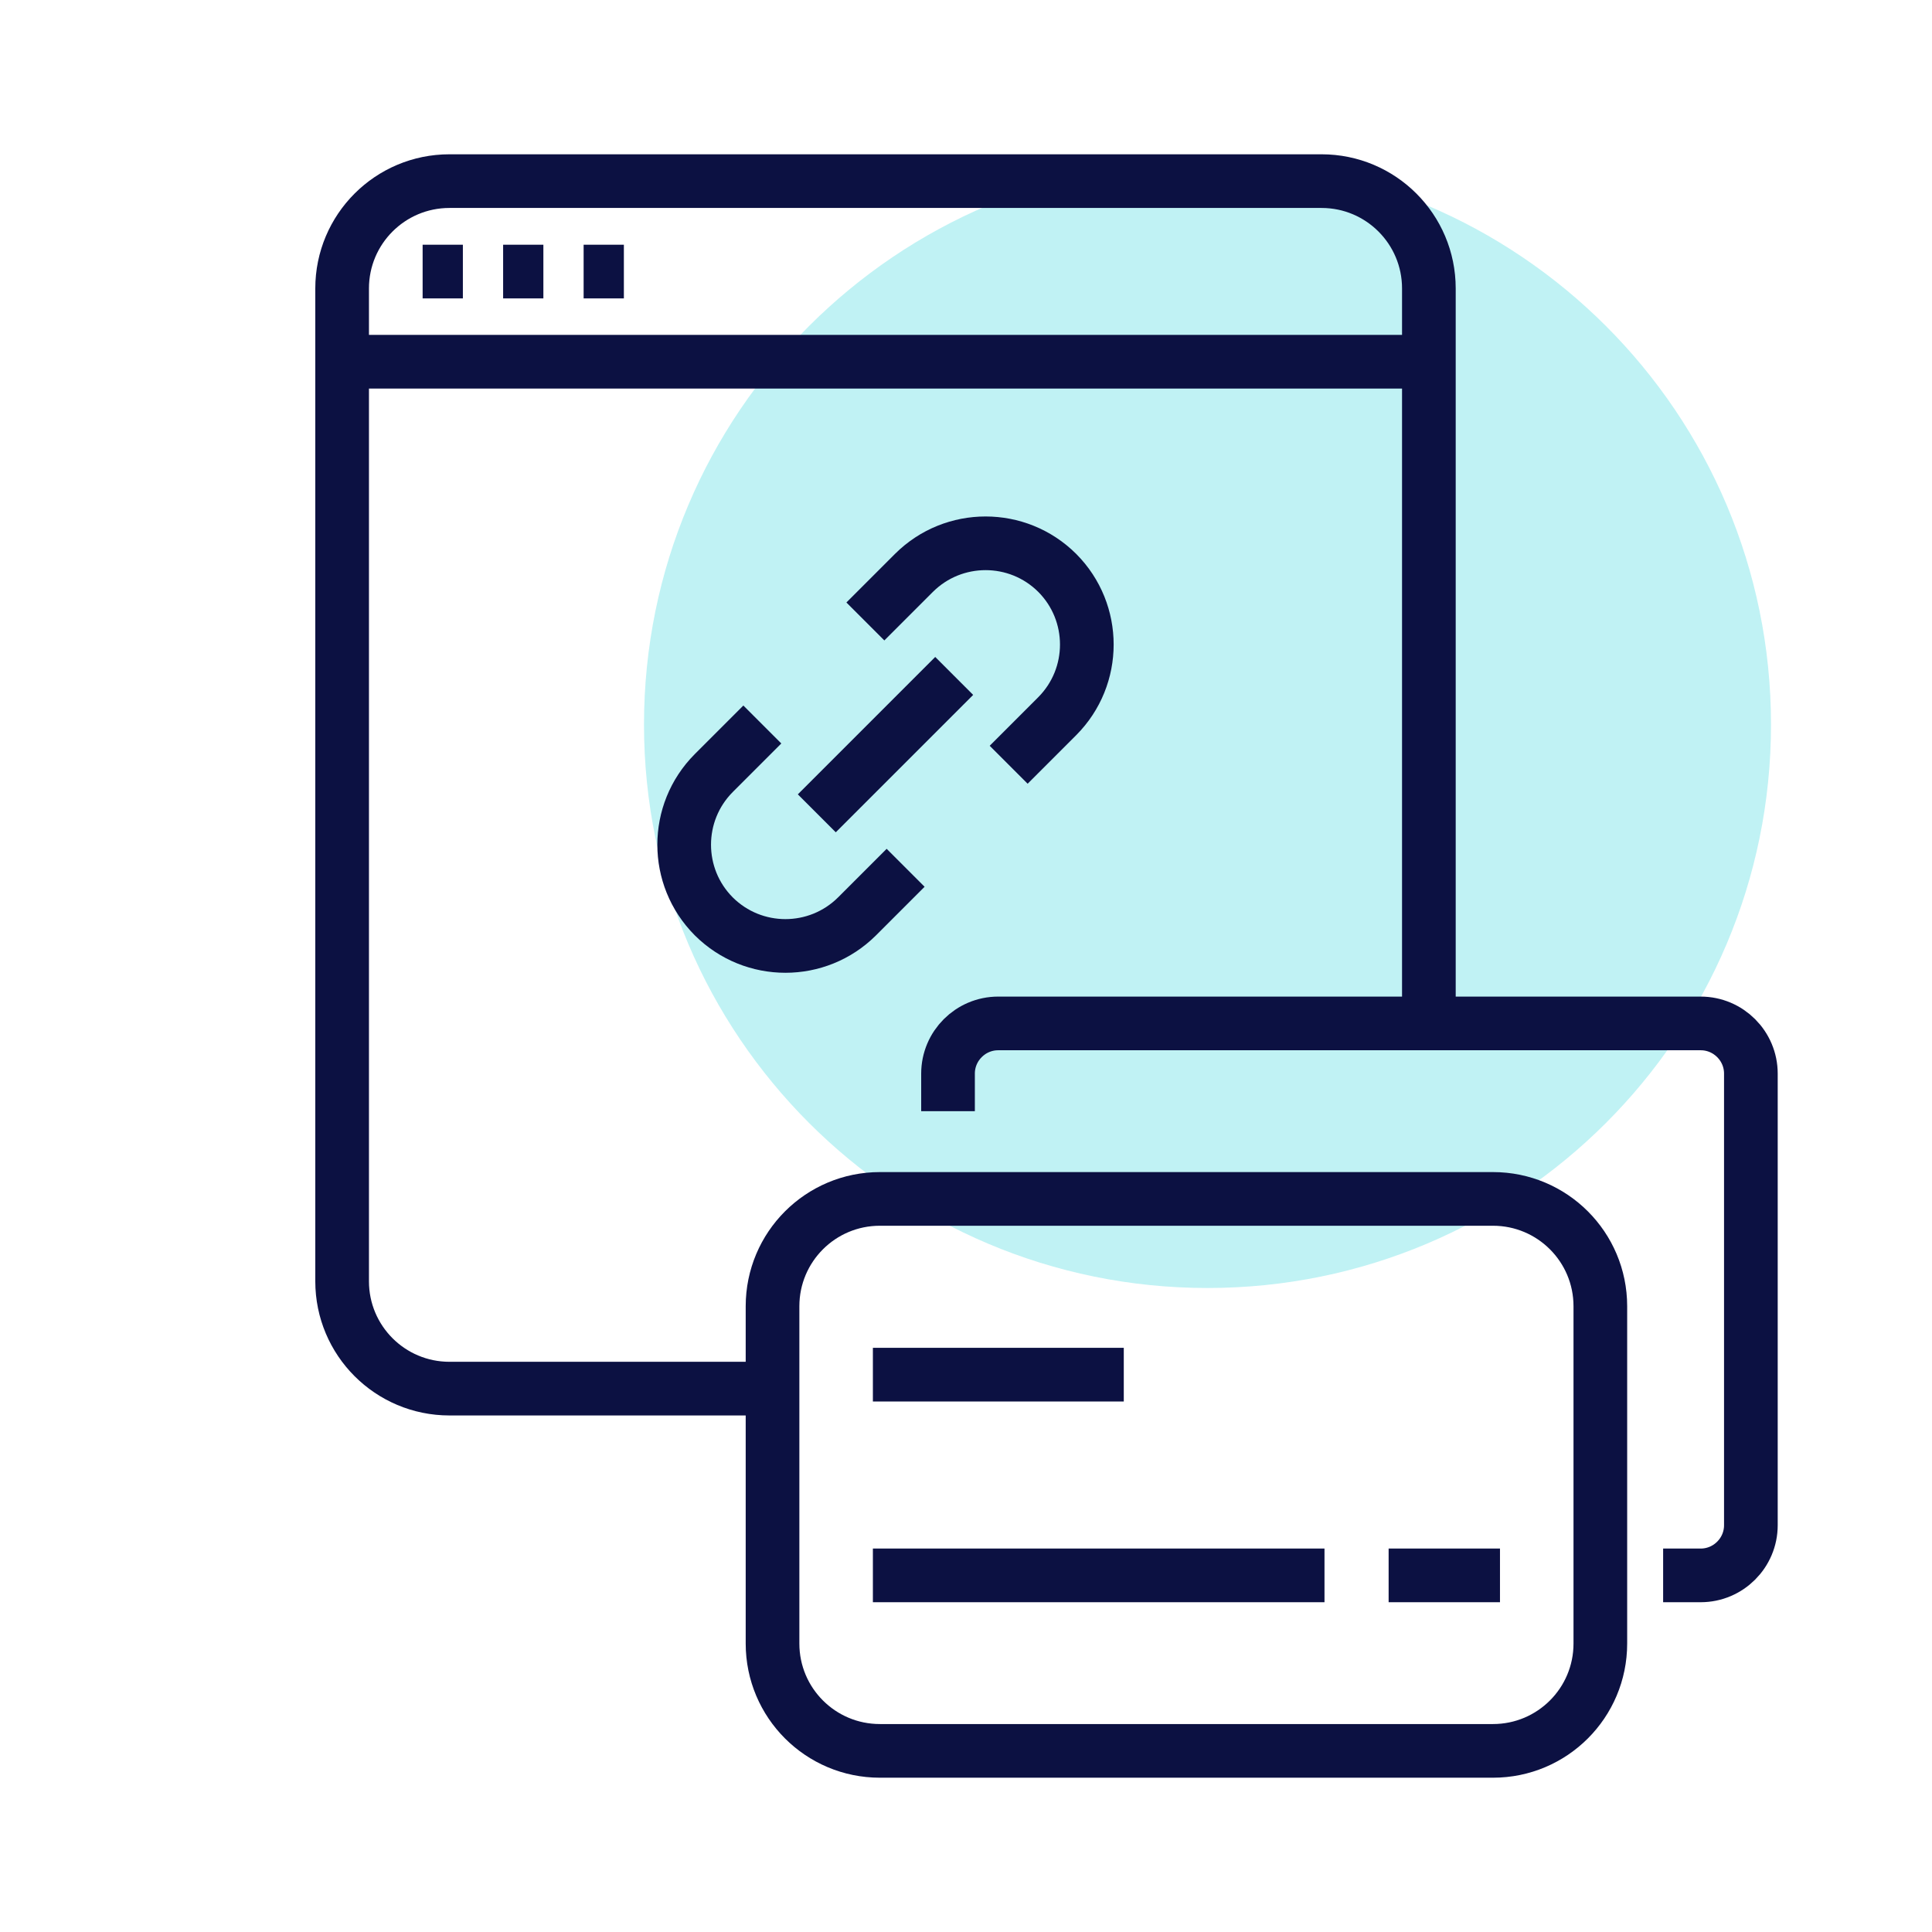
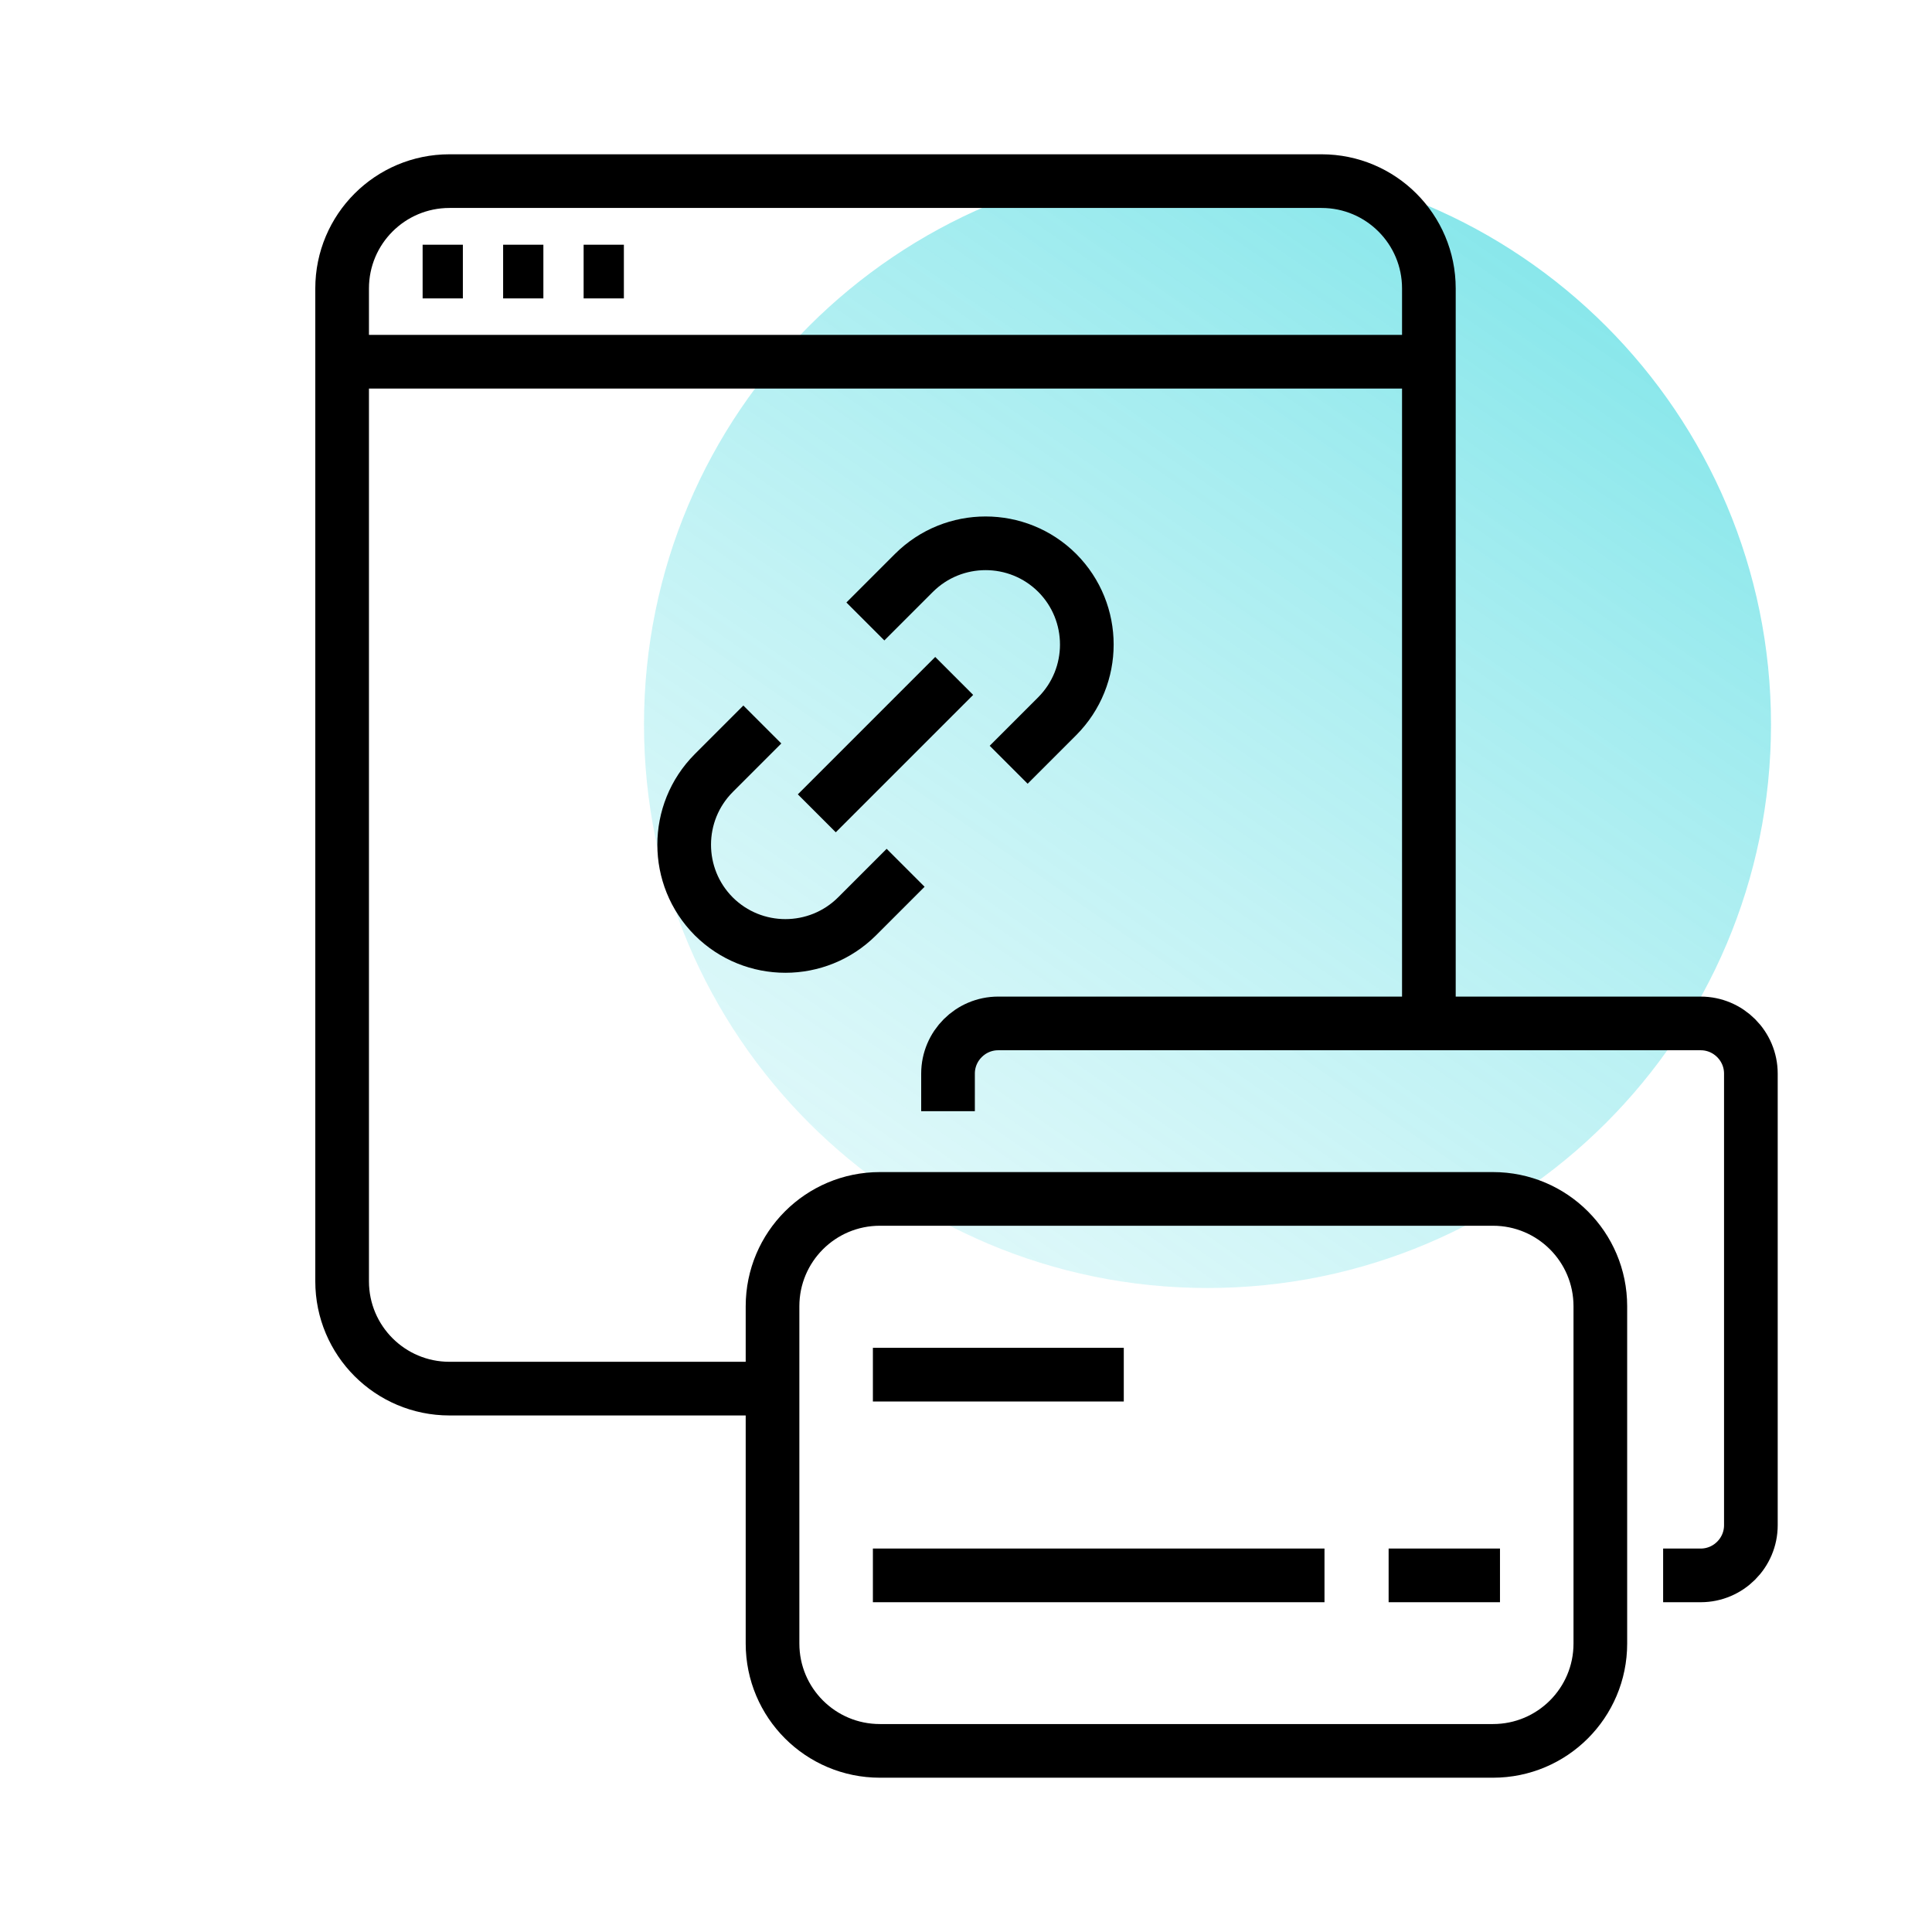
<svg xmlns="http://www.w3.org/2000/svg" width="72" height="72" fill="none">
-   <path d="M45 48c11.598 0 21-9.402 21-21S56.598 6 45 6s-21 9.402-21 21 9.402 21 21 21z" fill="#c0f2f4"> </path>
-   <path d="M28.63 51.75H16.75c-2.21 0-4-1.79-4-4v-37c0-2.21 1.79-4 4-4h32.5c2.21 0 4 1.79 4 4v27.67M15.75 10.12h1.5M18.75 10.12h1.5M21.75 10.12h1.5M13.5 13.48h39" stroke="#0c1142" stroke-width="2" stroke-linejoin="round"> </path>
-   <path d="M32.25 23.16l1.81-1.81a3.784 3.784 0 015.34 0 3.784 3.784 0 010 5.34l-1.81 1.81M28.41 27l-1.81 1.81a3.784 3.784 0 000 5.34 3.784 3.784 0 005.34 0l1.81-1.81M35.56 25.19l-5.12 5.12M35.33 41.41v-1.4c0-1.03.84-1.87 1.87-1.87h26.18c1.03 0 1.87.84 1.87 1.87v16.83c0 1.03-.84 1.87-1.87 1.87h-1.4" stroke="#0c1142" stroke-width="2" stroke-linejoin="round"> </path>
-   <path d="M55.64 65.25H32.79c-2.21 0-4-1.79-4-4V48.68c0-2.21 1.79-4 4-4h22.85c2.21 0 4 1.79 4 4v12.57c0 2.21-1.79 4-4 4zM32.53 51.23h9.35M51.75 58.71h4.15M32.53 58.71h16.83" stroke="#0c1142" stroke-width="2" stroke-linejoin="round"> </path>
+   <path d="M45 48c11.598 0 21-9.402 21-21S56.598 6 45 6s-21 9.402-21 21 9.402 21 21 21z" fill="url(#paint0_linear)" />
+   <path d="M28.63 51.75H16.75c-2.21 0-4-1.79-4-4v-37c0-2.21 1.79-4 4-4h32.5c2.21 0 4 1.79 4 4v27.67M15.75 10.12h1.5M18.75 10.12h1.5M21.75 10.12h1.5M13.5 13.48h39" stroke="currentColor" stroke-width="2" stroke-linejoin="round" />
+   <path d="M32.25 23.16l1.81-1.81a3.784 3.784 0 015.34 0 3.784 3.784 0 010 5.34l-1.81 1.81M28.41 27l-1.81 1.81a3.784 3.784 0 000 5.34 3.784 3.784 0 005.34 0l1.81-1.81M35.56 25.19l-5.12 5.12M35.33 41.41v-1.4c0-1.03.84-1.87 1.87-1.87h26.18c1.03 0 1.87.84 1.87 1.87v16.83c0 1.03-.84 1.87-1.87 1.87h-1.4" stroke="currentColor" stroke-width="2" stroke-linejoin="round" />
+   <path d="M55.64 65.25H32.79c-2.21 0-4-1.79-4-4V48.68c0-2.21 1.79-4 4-4h22.85c2.21 0 4 1.79 4 4v12.57c0 2.21-1.79 4-4 4zM32.53 51.23h9.35M51.75 58.71h4.15M32.53 58.71h16.83" stroke="currentColor" stroke-width="2" stroke-linejoin="round" />
  <defs>
    <linearGradient id="paint0_linear" x1="70.2" y1="-3.45" x2="25.054" y2="61.734" gradientUnits="userSpaceOnUse">
-       <stop stop-color="#2BD4DB" stop-opacity=".8"> </stop>
-       <stop offset="1" stop-color="#D5F6F8" stop-opacity=".3"> </stop>
+       <stop stop-color="#2BD4DB" stop-opacity=".8" />
+       <stop offset="1" stop-color="#D5F6F8" stop-opacity=".3" />
    </linearGradient>
  </defs>
</svg>
